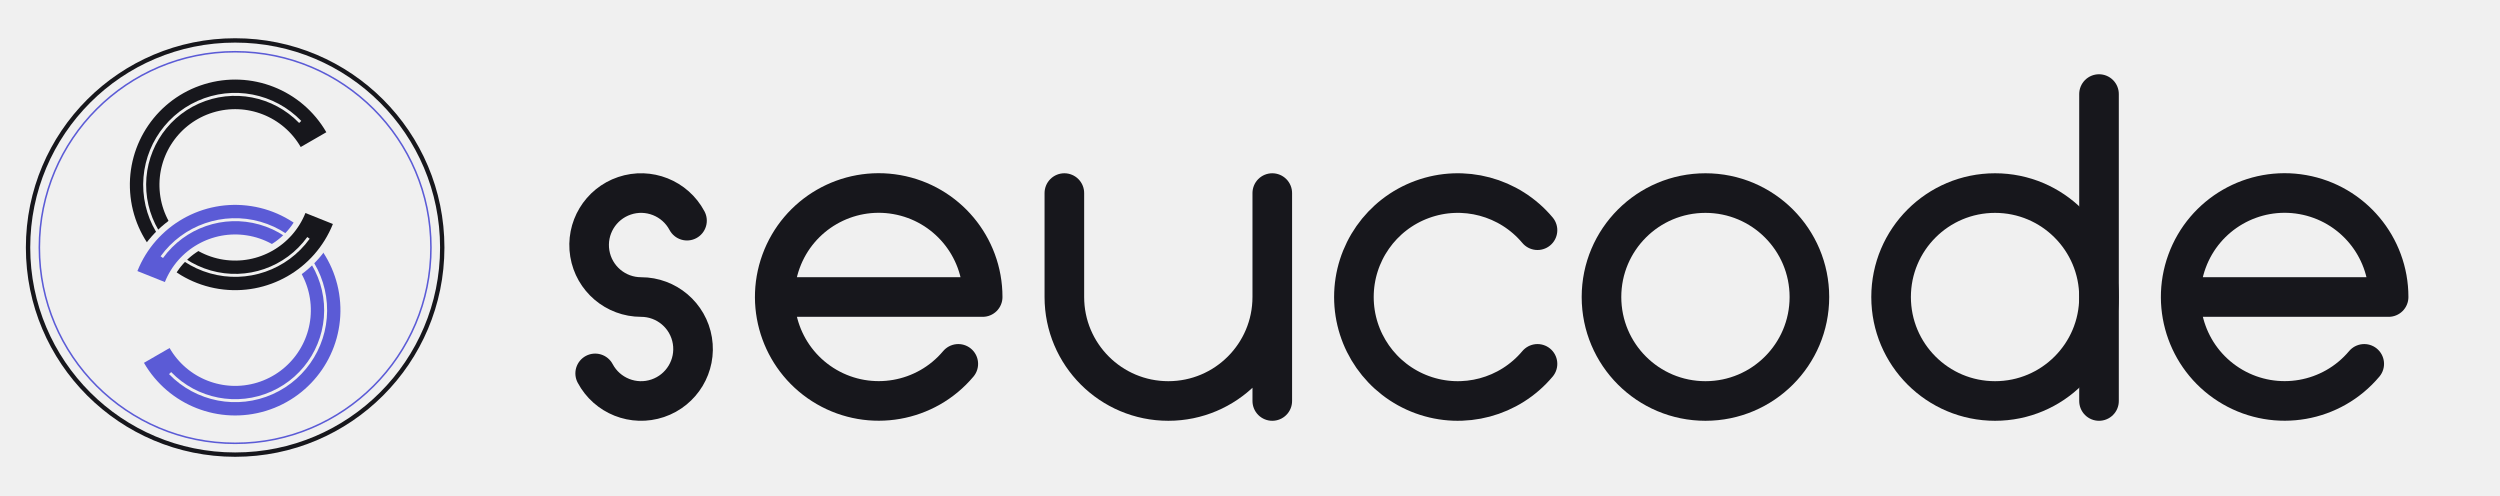
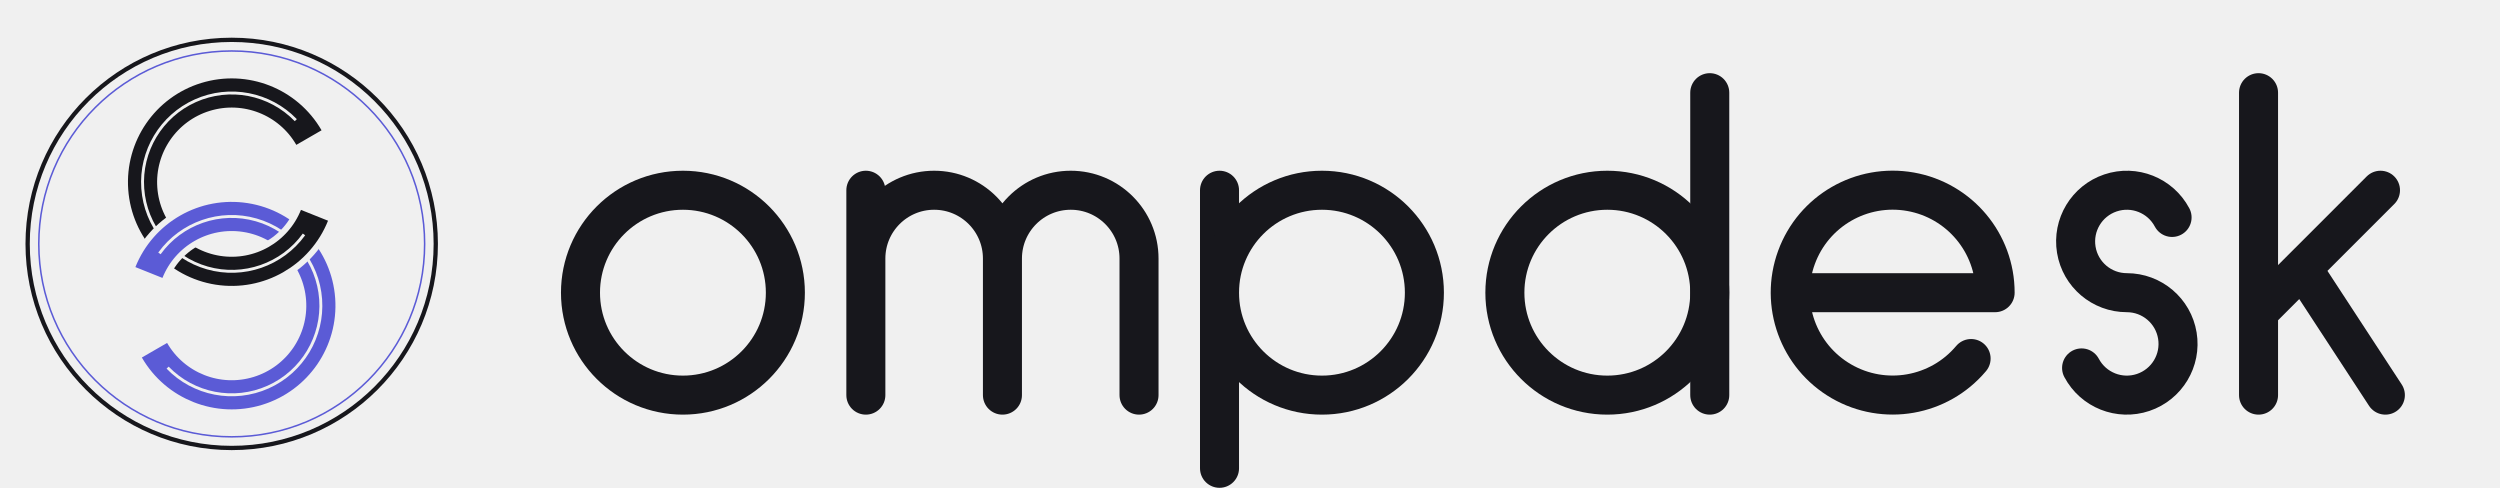
- <svg xmlns="http://www.w3.org/2000/svg" viewBox="0 0 202 40" fill="none">
+ <svg xmlns="http://www.w3.org/2000/svg" viewBox="0 0 205 40" fill="none">
  <g transform="translate(19 20) scale(0.07031)">
    <defs>
      <clipPath id="kx">
        <circle cx="-75.05" cy="0" r="47.6" />
      </clipPath>
      <mask id="km" maskUnits="userSpaceOnUse" x="-300" y="-300" width="600" height="600">
        <rect x="-300" y="-300" width="600" height="600" fill="#fff" />
        <g clip-path="url(#kx)">
          <path d="M90.07 -124A104 104 0 0 0 -30.49 -171.43A104 104 0 0 0 -103.73 -64.58A104 104 0 0 0 -16.02 30.76A104 104 0 0 0 96.55 -33.36" transform="rotate(180)" stroke="#000" stroke-width="48" />
        </g>
        <path d="M74.75 -144.31A104 104 0 0 0 -42.42 -166.96A104 104 0 0 0 -103.73 -64.58A104 104 0 0 0 -28.46 28.03A104 104 0 0 0 84.29 -11.07" stroke="#000" stroke-width="3.4" />
      </mask>
    </defs>
    <circle r="238" stroke="#17171C" stroke-width="5" />
    <circle r="225" stroke="#5B5BD6" stroke-width="1.8" />
    <path d="M90.07 -124A104 104 0 0 0 -30.49 -171.43A104 104 0 0 0 -103.73 -64.58A104 104 0 0 0 -16.02 30.76A104 104 0 0 0 96.55 -33.36" stroke="#17171C" stroke-width="34" mask="url(#km)" />
    <g transform="rotate(180)">
      <path d="M90.07 -124A104 104 0 0 0 -30.49 -171.43A104 104 0 0 0 -103.73 -64.58A104 104 0 0 0 -16.02 30.76A104 104 0 0 0 96.55 -33.36" stroke="#5B5BD6" stroke-width="34" mask="url(#km)" />
    </g>
  </g>
  <g transform="translate(46 4)" stroke="#17171C" stroke-width="3.2" stroke-linecap="round" stroke-linejoin="round">
-     <path d="M9.51 13.83A4.2 4.2 0 1 0 5.8 20A4.2 4.2 0 1 1 2.09 26.17" />
-     <path d="M16.6 20H33.4A8.4 8.4 0 1 0 31.43 25.4" />
-     <path d="M40 11.6V20A8.4 8.4 0 0 0 56.8 20M56.8 11.6V28.4" />
-     <path d="M78.23 14.6A8.4 8.4 0 1 0 78.23 25.4" />
-     <circle cx="91.8" cy="20" r="8.4" />
-     <circle cx="115.2" cy="20" r="8.4" />
-     <path d="M123.6 3.6V28.4" />
-     <path d="M130.2 20H147A8.4 8.4 0 1 0 145.03 25.4" />
+     <circle cx="10" cy="20" r="8.4" />
+     <path d="M25 11.6V28.4M25 17.2A5.6 5.6 0 0 1 36.2 17.2V28.4M36.2 17.2A5.6 5.6 0 0 1 47.4 17.2V28.4" />
+     <path d="M54 11.6V34.4" />
+     <circle cx="62.4" cy="20" r="8.4" />
+     <circle cx="85.8" cy="20" r="8.4" />
+     <path d="M94.2 3.6V28.4" />
+     <path d="M100.8 20H117.6A8.4 8.4 0 1 0 115.63 25.4" />
+     <path d="M132.11 13.83A4.2 4.2 0 1 0 128.4 20A4.2 4.2 0 1 1 124.69 26.17" />
+     <path d="M139.2 3.6V28.4M149.2 11.6L139.2 21.6M142.8 18L149.6 28.4" />
  </g>
</svg>
